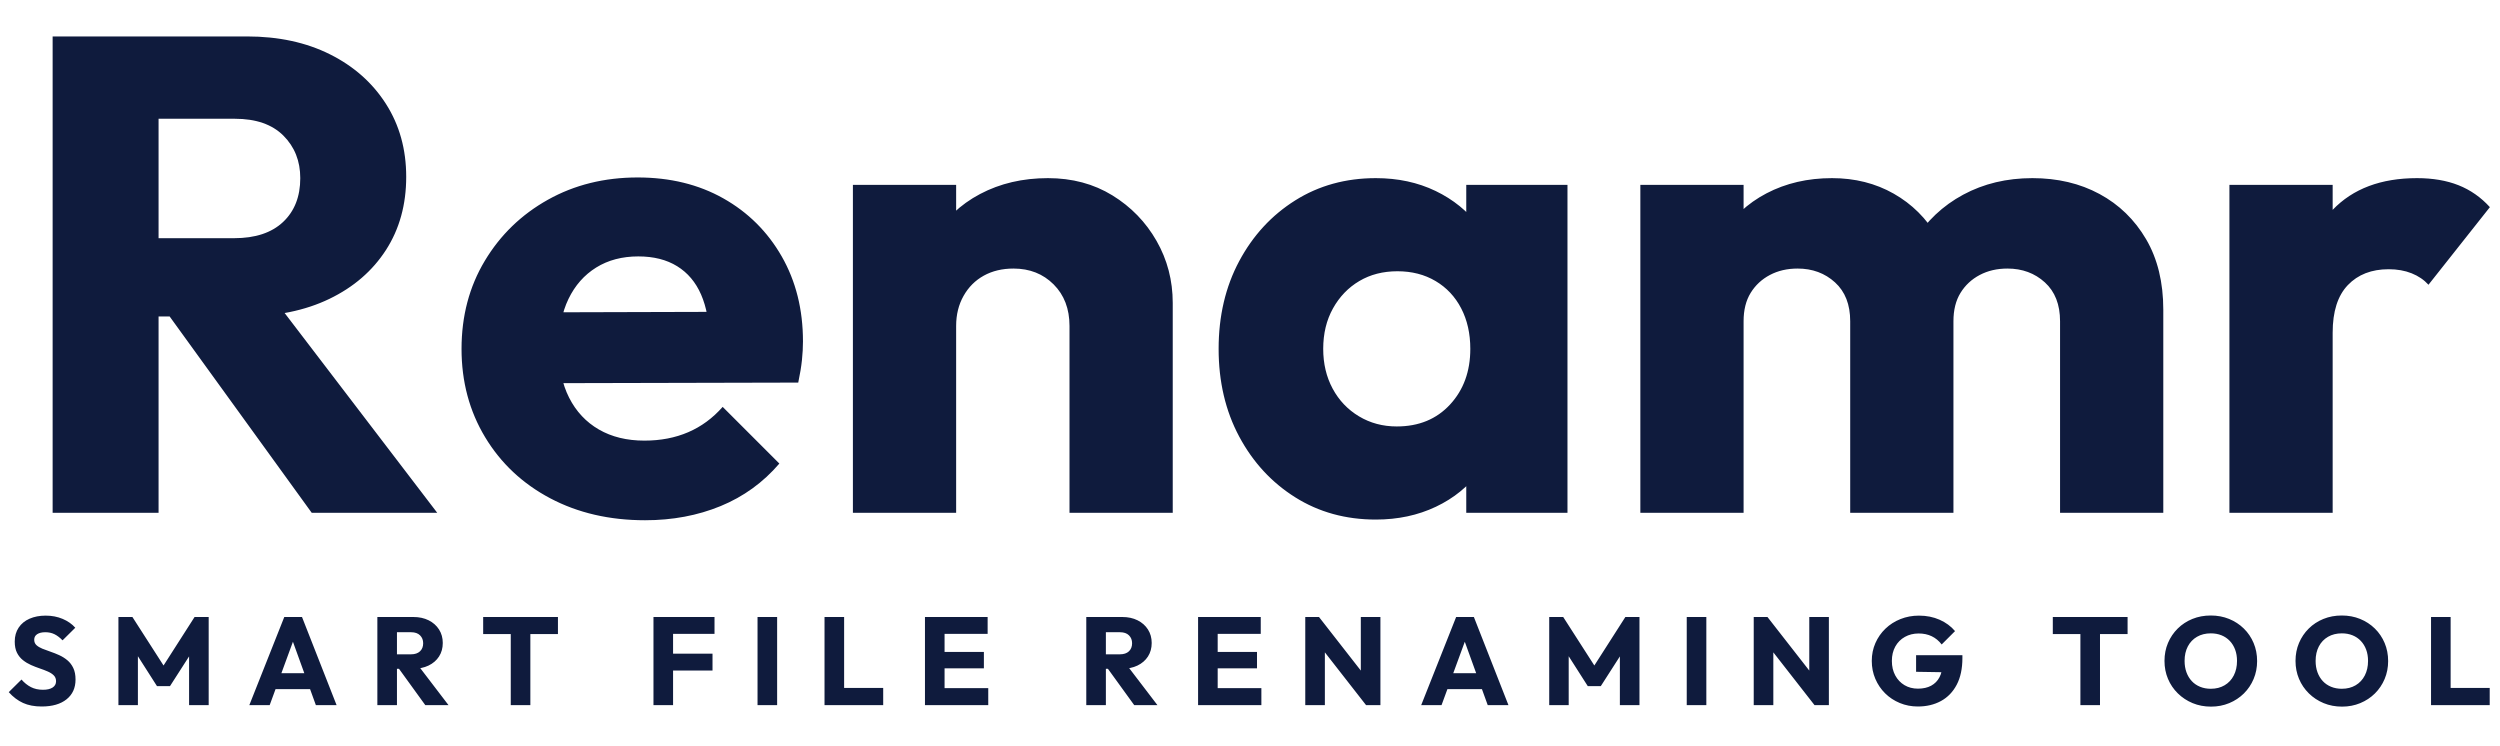
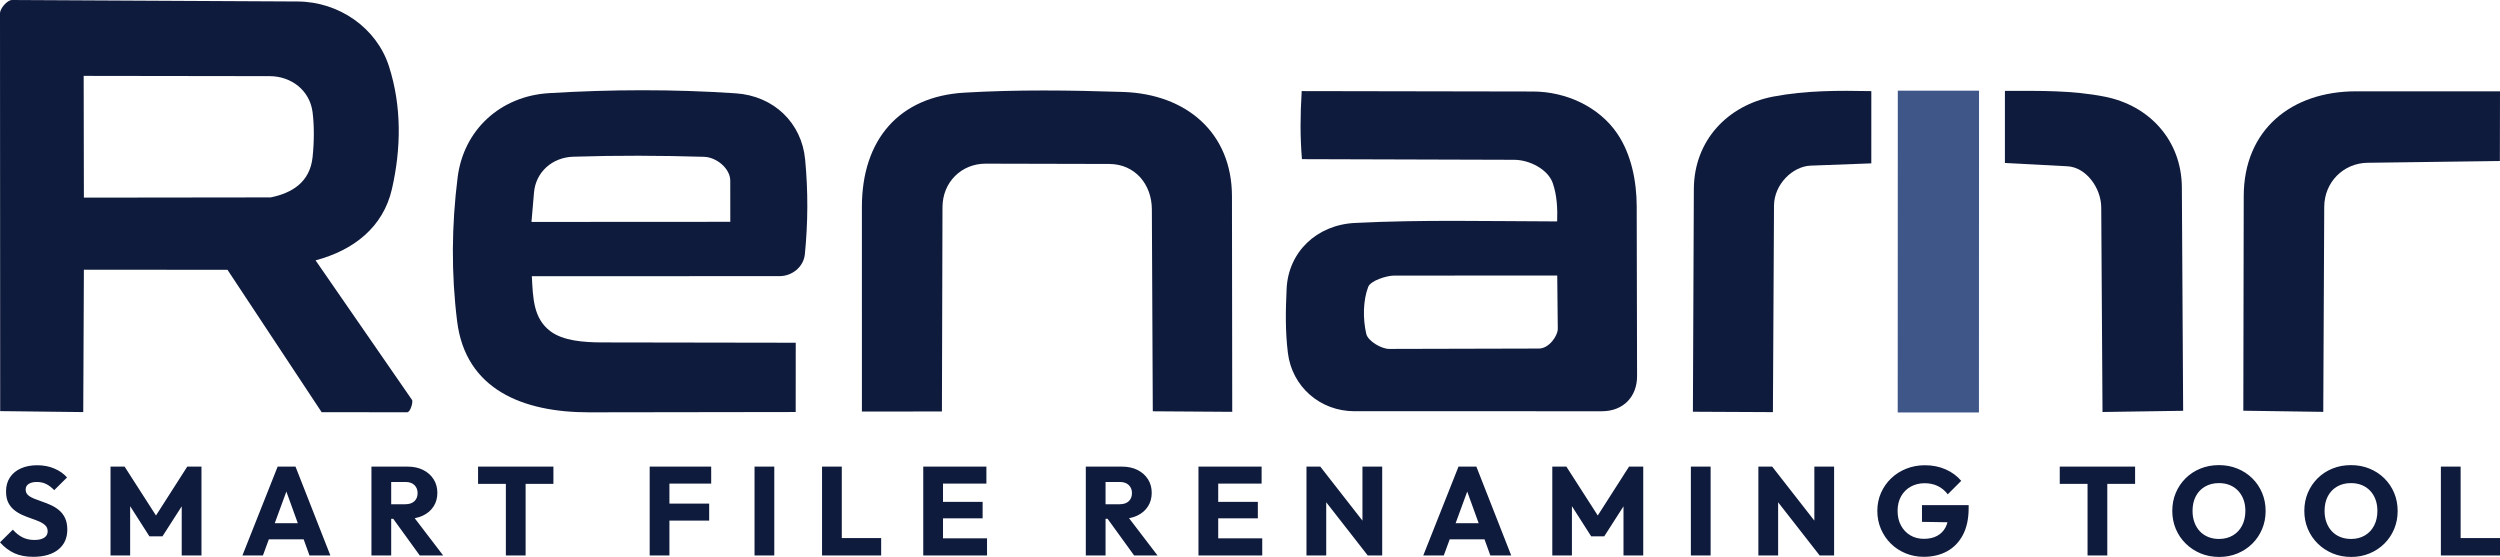
- <svg xmlns="http://www.w3.org/2000/svg" viewBox="-4 -4 1482 442">
-   <g fill="#0F1B3D">
-     <path d="M75.2 183.6V137.2H134.8Q153.6 137.2 163.8 127.6Q174.0 118.0 174.0 101.6Q174.0 86.4 164.0 76.4Q154.0 66.4 135.2 66.4H75.2V17.6H142.4Q170.4 17.6 191.6 28.2Q212.8 38.8 224.8 57.6Q236.8 76.4 236.8 100.8Q236.8 125.6 224.8 144.2Q212.8 162.8 191.2 173.2Q169.6 183.6 140.4 183.6ZM27.2 300.0V17.6H90.0V300.0ZM180.8 300.0 92.8 178.4 150.4 162.8 255.2 300.0ZM378.4 304.4Q346.8 304.4 322.2 291.4Q297.6 278.4 283.6 255.2Q269.6 232.0 269.6 202.8Q269.6 173.6 283.4 150.6Q297.2 127.6 320.8 114.4Q344.4 101.2 374.0 101.2Q402.8 101.2 424.8 113.6Q446.8 126.0 459.4 148.0Q472.0 170.0 472.0 198.4Q472.0 203.6 471.4 209.4Q470.8 215.2 469.2 222.8L301.6 223.2V181.2L443.2 180.8L416.8 198.4Q416.4 181.6 411.6 170.6Q406.8 159.6 397.4 153.8Q388.0 148.0 374.4 148.0Q360.0 148.0 349.4 154.6Q338.8 161.2 333.0 173.2Q327.2 185.2 327.2 202.4Q327.2 219.6 333.4 231.8Q339.6 244.0 351.0 250.6Q362.4 257.2 378.0 257.2Q392.4 257.2 404.0 252.2Q415.6 247.2 424.4 237.2L458.0 270.8Q443.6 287.6 423.2 296.0Q402.8 304.4 378.4 304.4ZM630.0 300.0V189.2Q630.0 174.0 620.6 164.6Q611.2 155.2 596.8 155.2Q586.8 155.2 579.2 159.4Q571.6 163.6 567.2 171.4Q562.8 179.2 562.8 189.2L539.2 177.6Q539.2 154.8 549.2 137.6Q559.2 120.4 577.0 111Q594.8 101.6 617.2 101.6Q638.8 101.6 655.4 111.8Q672.0 122.0 681.6 138.8Q691.2 155.6 691.2 175.6V300.0ZM501.6 300.0V105.6H562.8V300.0ZM811.6 304.0Q784.8 304.0 763.8 290.8Q742.8 277.6 730.6 254.8Q718.4 232.0 718.4 202.8Q718.4 173.6 730.6 150.8Q742.8 128.0 763.8 114.8Q784.8 101.6 811.6 101.6Q831.2 101.6 847.0 109.2Q862.8 116.8 872.8 130.2Q882.8 143.6 884.0 160.8V244.8Q882.8 262.0 873.0 275.4Q863.2 288.8 847.2 296.4Q831.2 304.0 811.6 304.0ZM824.0 248.8Q843.6 248.8 855.6 235.8Q867.6 222.8 867.6 202.8Q867.6 189.2 862.2 178.8Q856.8 168.4 847.0 162.6Q837.2 156.8 824.4 156.8Q811.6 156.8 801.8 162.6Q792.0 168.4 786.2 178.8Q780.4 189.2 780.4 202.8Q780.4 216.0 786.0 226.4Q791.6 236.8 801.6 242.8Q811.6 248.8 824.0 248.8ZM865.2 300.0V247.6L874.4 200.4L865.2 153.2V105.6H925.2V300.0ZM968.4 300.0V105.6H1029.6V300.0ZM1092.8 300.0V186.4Q1092.8 171.6 1083.8 163.4Q1074.8 155.2 1061.6 155.2Q1052.4 155.2 1045.2 159.0Q1038.0 162.8 1033.8 169.6Q1029.6 176.4 1029.6 186.4L1006.0 176.0Q1006.0 152.8 1016.0 136.2Q1026.0 119.6 1043.2 110.6Q1060.4 101.6 1082.0 101.6Q1102.4 101.6 1118.6 110.8Q1134.8 120.0 1144.4 136.4Q1154.0 152.8 1154.0 175.6V300.0ZM1217.2 300.0V186.4Q1217.2 171.6 1208.2 163.4Q1199.2 155.2 1186.0 155.2Q1176.8 155.2 1169.6 159.0Q1162.4 162.8 1158.2 169.6Q1154.0 176.4 1154.0 186.4L1118.8 181.6Q1119.6 156.8 1130.6 139.0Q1141.6 121.2 1159.8 111.4Q1178.0 101.6 1200.8 101.6Q1223.2 101.6 1240.6 111Q1258.0 120.4 1268.2 137.8Q1278.4 155.2 1278.4 179.6V300.0ZM1317.6 300.0V105.6H1378.8V300.0ZM1378.8 193.2 1353.2 173.2Q1360.8 139.2 1378.8 120.4Q1396.8 101.6 1428.8 101.6Q1442.8 101.6 1453.4 105.8Q1464.0 110.0 1472.0 118.8L1435.6 164.8Q1431.6 160.4 1425.6 158.0Q1419.6 155.6 1412.0 155.6Q1396.8 155.6 1387.8 165.0Q1378.8 174.4 1378.8 193.2Z" />
-     <path d="M20.72 414.814Q14.282 414.814 9.657 412.705Q5.032 410.596 1.184 406.304L8.732 398.83Q11.248 401.716 14.319 403.307Q17.39 404.898 21.46 404.898Q25.16 404.898 27.195 403.566Q29.23 402.234 29.23 399.866Q29.23 397.72 27.898 396.388Q26.566 395.056 24.383 394.094Q22.2 393.132 19.573 392.244Q16.946 391.356 14.356 390.209Q11.766 389.062 9.583 387.323Q7.4 385.584 6.068 382.957Q4.736 380.33 4.736 376.334Q4.736 371.524 7.067 368.046Q9.398 364.568 13.542 362.755Q17.686 360.942 23.088 360.942Q28.564 360.942 33.115 362.866Q37.666 364.79 40.626 368.12L33.078 375.594Q30.71 373.152 28.305 371.968Q25.9 370.784 22.866 370.784Q19.832 370.784 18.056 371.931Q16.28 373.078 16.28 375.224Q16.28 377.222 17.612 378.443Q18.944 379.664 21.127 380.552Q23.31 381.44 25.937 382.328Q28.564 383.216 31.154 384.4Q33.744 385.584 35.927 387.397Q38.11 389.21 39.442 391.985Q40.774 394.76 40.774 398.83Q40.774 406.304 35.446 410.559Q30.118 414.814 20.72 414.814ZM66.203 414.0V361.756H74.491L95.063 393.798H90.845L111.343 361.756H119.705V414.0H108.087V381.366L110.159 381.884L96.765 402.752H89.069L75.749 381.884L77.747 381.366V414.0ZM143.801 414.0 164.521 361.756H175.029L195.527 414.0H183.243L167.555 370.636H171.773L155.863 414.0ZM155.567 404.528V395.056H184.057V404.528ZM228.578 392.466V383.882H239.604Q243.082 383.882 244.969 382.106Q246.856 380.33 246.856 377.296Q246.856 374.484 245.006 372.634Q243.156 370.784 239.678 370.784H228.578V361.756H241.01Q246.19 361.756 250.112 363.717Q254.034 365.678 256.254 369.156Q258.474 372.634 258.474 377.148Q258.474 381.736 256.254 385.177Q254.034 388.618 250.038 390.542Q246.042 392.466 240.64 392.466ZM219.698 414.0V361.756H231.316V414.0ZM248.114 414.0 231.834 391.504 242.49 388.618 261.878 414.0ZM298.777 414.0V362.496H310.395V414.0ZM282.423 371.894V361.756H326.749V371.894ZM383.378 414.0V361.756H394.996V414.0ZM392.258 393.502V383.512H418.38V393.502ZM392.258 371.746V361.756H419.564V371.746ZM445.067 414.0V361.756H456.685V414.0ZM484.778 414.0V361.756H496.396V414.0ZM493.732 414.0V403.788H519.558V414.0ZM544.32 414.0V361.756H555.938V414.0ZM553.2 414.0V403.936H581.838V414.0ZM553.2 392.17V382.476H579.248V392.17ZM553.2 371.746V361.756H581.468V371.746ZM648.828 392.466V383.882H659.854Q663.332 383.882 665.219 382.106Q667.106 380.33 667.106 377.296Q667.106 374.484 665.256 372.634Q663.406 370.784 659.928 370.784H648.828V361.756H661.26Q666.44 361.756 670.362 363.717Q674.284 365.678 676.504 369.156Q678.724 372.634 678.724 377.148Q678.724 381.736 676.504 385.177Q674.284 388.618 670.288 390.542Q666.292 392.466 660.89 392.466ZM639.948 414.0V361.756H651.566V414.0ZM668.364 414.0 652.084 391.504 662.74 388.618 682.128 414.0ZM706.224 414.0V361.756H717.842V414.0ZM715.104 414.0V403.936H743.742V414.0ZM715.104 392.17V382.476H741.152V392.17ZM715.104 371.746V361.756H743.372V371.746ZM769.763 414.0V361.756H777.903L781.381 372.19V414.0ZM805.801 414.0 775.017 374.558 777.903 361.756 808.687 401.198ZM805.801 414.0 802.693 403.566V361.756H814.311V414.0ZM838.482 414.0 859.202 361.756H869.71L890.208 414.0H877.924L862.236 370.636H866.454L850.544 414.0ZM850.248 404.528V395.056H878.738V404.528ZM914.378 414.0V361.756H922.666L943.238 393.798H939.02L959.518 361.756H967.88V414.0H956.262V381.366L958.334 381.884L944.94 402.752H937.244L923.924 381.884L925.922 381.366V414.0ZM995.899 414.0V361.756H1007.517V414.0ZM1035.61 414.0V361.756H1043.75L1047.228 372.19V414.0ZM1071.648 414.0 1040.864 374.558 1043.75 361.756 1074.534 401.198ZM1071.648 414.0 1068.54 403.566V361.756H1080.158V414.0ZM1132.893 414.814Q1127.195 414.814 1122.2 412.742Q1117.205 410.67 1113.505 407.007Q1109.805 403.344 1107.696 398.423Q1105.587 393.502 1105.587 387.804Q1105.587 382.106 1107.733 377.222Q1109.879 372.338 1113.69 368.675Q1117.501 365.012 1122.607 362.977Q1127.713 360.942 1133.559 360.942Q1140.293 360.942 1145.806 363.384Q1151.319 365.826 1154.945 370.118L1147.027 378.036Q1144.511 374.78 1141.107 373.152Q1137.703 371.524 1133.411 371.524Q1128.823 371.524 1125.197 373.559Q1121.571 375.594 1119.536 379.257Q1117.501 382.92 1117.501 387.804Q1117.501 392.688 1119.499 396.388Q1121.497 400.088 1124.975 402.16Q1128.453 404.232 1132.967 404.232Q1137.555 404.232 1140.774 402.493Q1143.993 400.754 1145.732 397.461Q1147.471 394.168 1147.471 389.432L1155.167 394.612L1131.857 394.242V384.4H1159.311V386.102Q1159.311 395.5 1155.944 401.901Q1152.577 408.302 1146.62 411.558Q1140.663 414.814 1132.893 414.814ZM1229.26 414.0V362.496H1240.878V414.0ZM1212.906 371.894V361.756H1257.232V371.894ZM1306.711 414.888Q1300.791 414.888 1295.796 412.816Q1290.801 410.744 1287.027 407.044Q1283.253 403.344 1281.181 398.423Q1279.109 393.502 1279.109 387.804Q1279.109 382.032 1281.181 377.148Q1283.253 372.264 1286.953 368.601Q1290.653 364.938 1295.648 362.903Q1300.643 360.868 1306.563 360.868Q1312.409 360.868 1317.404 362.903Q1322.399 364.938 1326.136 368.601Q1329.873 372.264 1331.945 377.185Q1334.017 382.106 1334.017 387.878Q1334.017 393.576 1331.945 398.497Q1329.873 403.418 1326.173 407.081Q1322.473 410.744 1317.478 412.816Q1312.483 414.888 1306.711 414.888ZM1306.563 404.306Q1311.225 404.306 1314.74 402.234Q1318.255 400.162 1320.179 396.425Q1322.103 392.688 1322.103 387.804Q1322.103 384.104 1320.993 381.107Q1319.883 378.11 1317.811 375.927Q1315.739 373.744 1312.89 372.597Q1310.041 371.45 1306.563 371.45Q1301.901 371.45 1298.386 373.485Q1294.871 375.52 1292.947 379.183Q1291.023 382.846 1291.023 387.804Q1291.023 391.504 1292.133 394.538Q1293.243 397.572 1295.278 399.755Q1297.313 401.938 1300.199 403.122Q1303.085 404.306 1306.563 404.306ZM1384.383 414.888Q1378.463 414.888 1373.468 412.816Q1368.473 410.744 1364.699 407.044Q1360.925 403.344 1358.853 398.423Q1356.781 393.502 1356.781 387.804Q1356.781 382.032 1358.853 377.148Q1360.925 372.264 1364.625 368.601Q1368.325 364.938 1373.32 362.903Q1378.315 360.868 1384.235 360.868Q1390.081 360.868 1395.076 362.903Q1400.071 364.938 1403.808 368.601Q1407.545 372.264 1409.617 377.185Q1411.689 382.106 1411.689 387.878Q1411.689 393.576 1409.617 398.497Q1407.545 403.418 1403.845 407.081Q1400.145 410.744 1395.15 412.816Q1390.155 414.888 1384.383 414.888ZM1384.235 404.306Q1388.897 404.306 1392.412 402.234Q1395.927 400.162 1397.851 396.425Q1399.775 392.688 1399.775 387.804Q1399.775 384.104 1398.665 381.107Q1397.555 378.11 1395.483 375.927Q1393.411 373.744 1390.562 372.597Q1387.713 371.45 1384.235 371.45Q1379.573 371.45 1376.058 373.485Q1372.543 375.52 1370.619 379.183Q1368.695 382.846 1368.695 387.804Q1368.695 391.504 1369.805 394.538Q1370.915 397.572 1372.95 399.755Q1374.985 401.938 1377.871 403.122Q1380.757 404.306 1384.235 404.306ZM1437.118 414.0V361.756H1448.736V414.0ZM1446.072 414.0V403.788H1471.898V414.0Z" />
-   </g>
+ <svg xmlns="http://www.w3.org/2000/svg" id="Livello_1" version="1.1" viewBox="0 0 1427.999 318.126">
+   <path d="M232.583,235.482l-48.851-.032-53.793-81.332-82.023-.066-.362,81.332L.108,234.831,0,7.651C-.001,4.687,4.254-.014,6.849,0l163.137.852c23.809.124,45.17,15.201,52.17,36.956,7.4,22.998,6.968,47.16,1.721,70.126-5.007,21.917-21.923,34.995-43.626,40.785l54.988,79.552c.99.69-.708,7.212-2.656,7.211ZM178.544,89.812c.92-8.661.977-17.939.005-25.685-1.566-12.478-12.132-20.614-24.539-20.632l-106.217-.149.122,69.542,106.698-.132c12.194-2.467,22.417-8.701,23.93-22.944Z" fill="#0f1b3d" />
+   <path d="M735.633,201.528c-1.569-12.83-1.257-24.477-.721-36.505.933-20.96,17.034-36.571,39.017-37.675,38.364-1.927,75.256-.978,115.517-.875.261-7.081-.073-14.766-2.468-21.775-2.739-8.016-13.347-13.395-22.076-13.421l-121.238-.369c-1.055-13.244-.998-24.278-.136-38.875l132.073.238c18.966.034,37.834,8.735,48.231,24.111,7.989,11.814,11.022,27.127,11.053,41.516l.21,96.925c.025,11.721-7.836,20.074-20.06,20.074l-141.342-.003c-19.514,0-35.678-13.879-38.06-33.365ZM879.088,199.087c5.771-.015,10.756-7.403,10.717-11.227l-.314-30.491-93.351.055c-3.964.002-13.248,2.826-14.628,6.462-2.976,7.847-3.091,18.173-1.107,26.787.958,4.16,8.656,8.641,13.062,8.629l85.62-.216Z" fill="#0f1b3d" />
+   <path d="M343.819,195.589l110.706.178-.028,39.581-117.832.174c-38.204.056-70.683-13.158-75.537-51.894-3.426-27.343-3.186-54.837.273-82.322,3.402-27.036,24.326-46.407,52.162-48.102,35.565-2.165,71.314-2.287,106.692.1,21.893,1.477,37.676,17.03,39.636,37.766,1.734,18.358,1.64,36-.147,54.105-.729,7.384-7.397,12.553-14.417,12.555l-141.539.046c.642,12.979,1.007,24.065,10.48,31.334,7.184,5.512,18.979,6.462,29.551,6.479ZM417.147,126.704l-.025-23.532c-.007-6.871-7.779-13.387-14.996-13.601-25.283-.75-49.632-.862-74.693-.056-12.053.388-21.405,8.82-22.403,20.411l-1.451,16.842,113.567-.064Z" fill="#0f1b3d" />
+   <path d="M633.532,93.653l-70.491-.168c-13.764-.033-24.652,10.452-24.692,24.861l-.321,116.683-45.708.056-.005-116.88c-.001-38.246,21.093-63.08,58.508-65.281,30.409-1.789,59.974-1.392,90.631-.402,36.328,1.172,62.195,23.416,62.242,59.524l.159,123.194-45.383-.315-.531-115.421c-.064-13.955-9.394-25.814-24.409-25.85Z" fill="#0f1b3d" />
+   <path d="M1327.604,118.119l-.554,117.14-45.664-.661.232-122.631c.072-37.855,27.215-59.805,64.169-59.807l82.213-.005-.077,39.815-75.603,1.01c-13.645.182-24.648,10.97-24.715,25.139Z" fill="#0f1b3d" />
+   <path d="M1013.313,117.483l-.626,117.926-45.702-.225.538-127.227c.117-27.613,19.224-47.837,45.407-52.799,18.663-3.538,37.027-3.478,55.97-3.112l-.011,41.27-34.625,1.291c-10.282.383-20.886,10.639-20.951,22.876Z" fill="#0f1b3d" />
+   <path d="M1200.951,235.33l-.726-116.852c-.07-11.191-8.696-22.949-19.325-23.506l-35.698-1.87v-41.189c19.873-.027,38.404-.387,57.117,3.324,25.485,5.055,43.799,24.973,43.955,51.79l.739,127.617-46.061.685Z" fill="#0f1b3d" />
+   <rect x="1015.289" y="120.49" width="183.812" height="46.395" transform="translate(963.1853 1250.84) rotate(-89.9833)" fill="#3f5689" />
+   <path d="M18.969,318.054c-4.167,0-7.748-.683-10.742-2.048-2.994-1.365-5.736-3.437-8.227-6.215l7.329-7.257c1.629,1.868,3.437,3.317,5.425,4.347s4.299,1.545,6.934,1.545c2.395,0,4.251-.431,5.568-1.293s1.976-2.06,1.976-3.593c0-1.389-.431-2.515-1.293-3.377s-2-1.605-3.413-2.227c-1.413-.623-2.97-1.221-4.67-1.796-1.7-.575-3.389-1.233-5.065-1.976-1.677-.742-3.221-1.677-4.634-2.802-1.413-1.126-2.551-2.539-3.413-4.239s-1.293-3.844-1.293-6.431c0-3.114.754-5.796,2.263-8.047,1.509-2.251,3.605-3.964,6.287-5.137,2.682-1.174,5.772-1.76,9.269-1.76,3.545,0,6.79.623,9.736,1.868,2.946,1.245,5.377,2.946,7.293,5.101l-7.329,7.257c-1.533-1.581-3.078-2.754-4.634-3.521-1.557-.766-3.317-1.15-5.281-1.15-1.964,0-3.521.371-4.67,1.114-1.15.742-1.724,1.808-1.724,3.197,0,1.293.431,2.335,1.293,3.126.862.79,2,1.473,3.413,2.048s2.97,1.15,4.67,1.724,3.389,1.245,5.065,2.012c1.677.766,3.221,1.736,4.634,2.91,1.413,1.174,2.551,2.658,3.413,4.455.862,1.796,1.293,4.012,1.293,6.646,0,4.838-1.724,8.634-5.173,11.388-3.449,2.754-8.215,4.131-14.298,4.131ZM63.13,317.264v-50.727h8.047l19.975,31.111h-4.095l19.903-31.111h8.119v50.727h-11.281v-31.686l2.012.503-13.005,20.262h-7.472l-12.933-20.262,1.94-.503v31.686h-11.209ZM138.475,317.264l20.118-50.727h10.203l19.903,50.727h-11.927l-15.232-42.105h4.095l-15.448,42.105h-11.712ZM149.9,308.067v-9.197h27.663v9.197h-27.663ZM220.79,296.355v-8.335h10.706c2.251,0,3.988-.575,5.209-1.724,1.221-1.15,1.832-2.706,1.832-4.67,0-1.82-.599-3.329-1.796-4.527s-2.922-1.796-5.173-1.796h-10.778v-8.766h12.071c3.353,0,6.299.635,8.838,1.904,2.539,1.269,4.527,3.03,5.964,5.281,1.437,2.251,2.156,4.838,2.156,7.76,0,2.97-.718,5.568-2.156,7.796-1.437,2.227-3.449,3.964-6.035,5.209-2.587,1.245-5.628,1.868-9.125,1.868h-11.712ZM212.168,317.264v-50.727h11.281v50.727h-11.281ZM239.758,317.264l-15.807-21.843,10.347-2.802,18.825,24.645h-13.364ZM288.95,317.264v-50.008h11.281v50.008h-11.281ZM273.071,276.381v-9.844h43.039v9.844h-43.039ZM371.094,317.264v-50.727h11.281v50.727h-11.281ZM379.716,297.361v-9.7h25.363v9.7h-25.363ZM379.716,276.237v-9.7h26.513v9.7h-26.513ZM430.991,317.264v-50.727h11.281v50.727h-11.281ZM469.548,317.264v-50.727h11.281v50.727h-11.281ZM478.242,317.264v-9.915h25.076v9.915h-25.076ZM527.362,317.264v-50.727h11.281v50.727h-11.281ZM535.984,317.264v-9.772h27.806v9.772h-27.806ZM535.984,296.068v-9.412h25.292v9.412h-25.292ZM535.984,276.237v-9.7h27.447v9.7h-27.447ZM628.834,296.355v-8.335h10.706c2.251,0,3.988-.575,5.209-1.724,1.221-1.15,1.832-2.706,1.832-4.67,0-1.82-.599-3.329-1.796-4.527-1.198-1.198-2.922-1.796-5.173-1.796h-10.778v-8.766h12.071c3.353,0,6.299.635,8.838,1.904,2.539,1.269,4.527,3.03,5.964,5.281,1.437,2.251,2.155,4.838,2.155,7.76,0,2.97-.718,5.568-2.155,7.796-1.437,2.227-3.449,3.964-6.035,5.209-2.587,1.245-5.628,1.868-9.125,1.868h-11.712ZM620.212,317.264v-50.727h11.281v50.727h-11.281ZM647.802,317.264l-15.807-21.843,10.346-2.802,18.825,24.645h-13.364ZM684.564,317.264v-50.727h11.281v50.727h-11.281ZM693.186,317.264v-9.772h27.806v9.772h-27.806ZM693.186,296.068v-9.412h25.291v9.412h-25.291ZM693.186,276.237v-9.7h27.447v9.7h-27.447ZM746.257,317.264v-50.727h7.904l3.377,10.131v40.596h-11.281ZM781.248,317.264l-29.89-38.296,2.802-12.43,29.89,38.296-2.802,12.43ZM781.248,317.264l-3.018-10.131v-40.596h11.281v50.727h-8.263ZM812.98,317.264l20.118-50.727h10.203l19.903,50.727h-11.927l-15.232-42.105h4.096l-15.448,42.105h-11.712ZM824.404,308.067v-9.197h27.663v9.197h-27.663ZM886.672,317.264v-50.727h8.047l19.975,31.111h-4.096l19.903-31.111h8.119v50.727h-11.281v-31.686l2.012.503-13.005,20.262h-7.472l-12.933-20.262,1.94-.503v31.686h-11.209ZM965.825,317.264v-50.727h11.281v50.727h-11.281ZM1004.383,317.264v-50.727h7.904l3.377,10.131v40.596h-11.28ZM1039.374,317.264l-29.89-38.296,2.802-12.43,29.89,38.296-2.802,12.43ZM1039.374,317.264l-3.018-10.131v-40.596h11.281v50.727h-8.263ZM1098.84,318.054c-3.688,0-7.149-.671-10.383-2.012-3.233-1.341-6.047-3.197-8.442-5.568-2.395-2.371-4.275-5.149-5.64-8.335-1.365-3.185-2.048-6.622-2.048-10.311s.695-7.113,2.084-10.275,3.317-5.928,5.784-8.299c2.467-2.371,5.353-4.215,8.658-5.533,3.305-1.317,6.85-1.976,10.634-1.976,4.359,0,8.323.79,11.891,2.371,3.569,1.581,6.526,3.76,8.874,6.538l-7.688,7.688c-1.629-2.108-3.545-3.688-5.748-4.742-2.203-1.054-4.694-1.581-7.473-1.581-2.97,0-5.628.659-7.975,1.976-2.347,1.317-4.179,3.161-5.497,5.533-1.317,2.371-1.976,5.137-1.976,8.299s.647,5.94,1.94,8.335c1.293,2.395,3.066,4.263,5.317,5.604,2.251,1.341,4.838,2.012,7.76,2.012,2.97,0,5.497-.563,7.58-1.688,2.084-1.126,3.688-2.754,4.814-4.886,1.126-2.132,1.689-4.73,1.689-7.796l7.472,5.03-22.633-.359v-9.556h26.657v1.653c0,6.083-1.09,11.197-3.269,15.34-2.179,4.143-5.197,7.269-9.053,9.377-3.856,2.108-8.299,3.161-13.328,3.161ZM1192.408,317.264v-50.008h11.281v50.008h-11.281ZM1176.529,276.381v-9.844h43.039v9.844h-43.039ZM1267.61,318.126c-3.832,0-7.365-.671-10.598-2.012-3.233-1.341-6.071-3.209-8.514-5.604-2.443-2.395-4.335-5.185-5.676-8.371-1.341-3.185-2.012-6.622-2.012-10.311,0-3.736.671-7.185,2.012-10.346,1.341-3.161,3.209-5.928,5.604-8.299,2.395-2.371,5.209-4.215,8.442-5.533,3.233-1.317,6.766-1.976,10.598-1.976,3.784,0,7.293.659,10.526,1.976s6.059,3.161,8.478,5.533c2.419,2.371,4.299,5.149,5.64,8.335,1.341,3.185,2.012,6.646,2.012,10.382,0,3.688-.671,7.125-2.012,10.311-1.341,3.185-3.209,5.964-5.604,8.335-2.395,2.371-5.209,4.227-8.442,5.568-3.233,1.341-6.718,2.012-10.454,2.012ZM1267.466,307.851c3.018,0,5.664-.671,7.94-2.012,2.275-1.341,4.036-3.221,5.281-5.64,1.245-2.419,1.868-5.209,1.868-8.371,0-2.395-.359-4.563-1.078-6.502-.718-1.94-1.748-3.616-3.089-5.03-1.341-1.413-2.934-2.491-4.778-3.233-1.844-.742-3.892-1.114-6.143-1.114-3.018,0-5.664.659-7.94,1.976-2.275,1.317-4.036,3.161-5.281,5.533-1.245,2.371-1.868,5.161-1.868,8.371,0,2.395.359,4.575,1.078,6.538.718,1.964,1.736,3.652,3.054,5.065,1.317,1.413,2.91,2.503,4.778,3.269,1.868.766,3.928,1.15,6.179,1.15ZM1343.026,318.126c-3.832,0-7.365-.671-10.598-2.012-3.233-1.341-6.071-3.209-8.514-5.604-2.443-2.395-4.335-5.185-5.676-8.371-1.341-3.185-2.012-6.622-2.012-10.311,0-3.736.671-7.185,2.012-10.346s3.209-5.928,5.604-8.299,5.209-4.215,8.443-5.533c3.233-1.317,6.766-1.976,10.598-1.976,3.784,0,7.293.659,10.526,1.976,3.233,1.317,6.059,3.161,8.478,5.533,2.419,2.371,4.299,5.149,5.64,8.335,1.341,3.185,2.012,6.646,2.012,10.382,0,3.688-.671,7.125-2.012,10.311-1.341,3.185-3.209,5.964-5.604,8.335-2.395,2.371-5.209,4.227-8.443,5.568-3.233,1.341-6.718,2.012-10.454,2.012ZM1342.883,307.851c3.018,0,5.664-.671,7.94-2.012,2.275-1.341,4.036-3.221,5.281-5.64,1.245-2.419,1.868-5.209,1.868-8.371,0-2.395-.359-4.563-1.078-6.502-.718-1.94-1.748-3.616-3.09-5.03-1.341-1.413-2.934-2.491-4.778-3.233-1.844-.742-3.892-1.114-6.143-1.114-3.018,0-5.664.659-7.94,1.976s-4.036,3.161-5.281,5.533c-1.245,2.371-1.868,5.161-1.868,8.371,0,2.395.359,4.575,1.078,6.538.718,1.964,1.736,3.652,3.054,5.065,1.317,1.413,2.91,2.503,4.778,3.269,1.868.766,3.928,1.15,6.179,1.15ZM1394.23,317.264v-50.727h11.28v50.727h-11.28ZM1402.923,317.264v-9.915h25.076v9.915h-25.076Z" fill="#0f1b3d" />
</svg>
